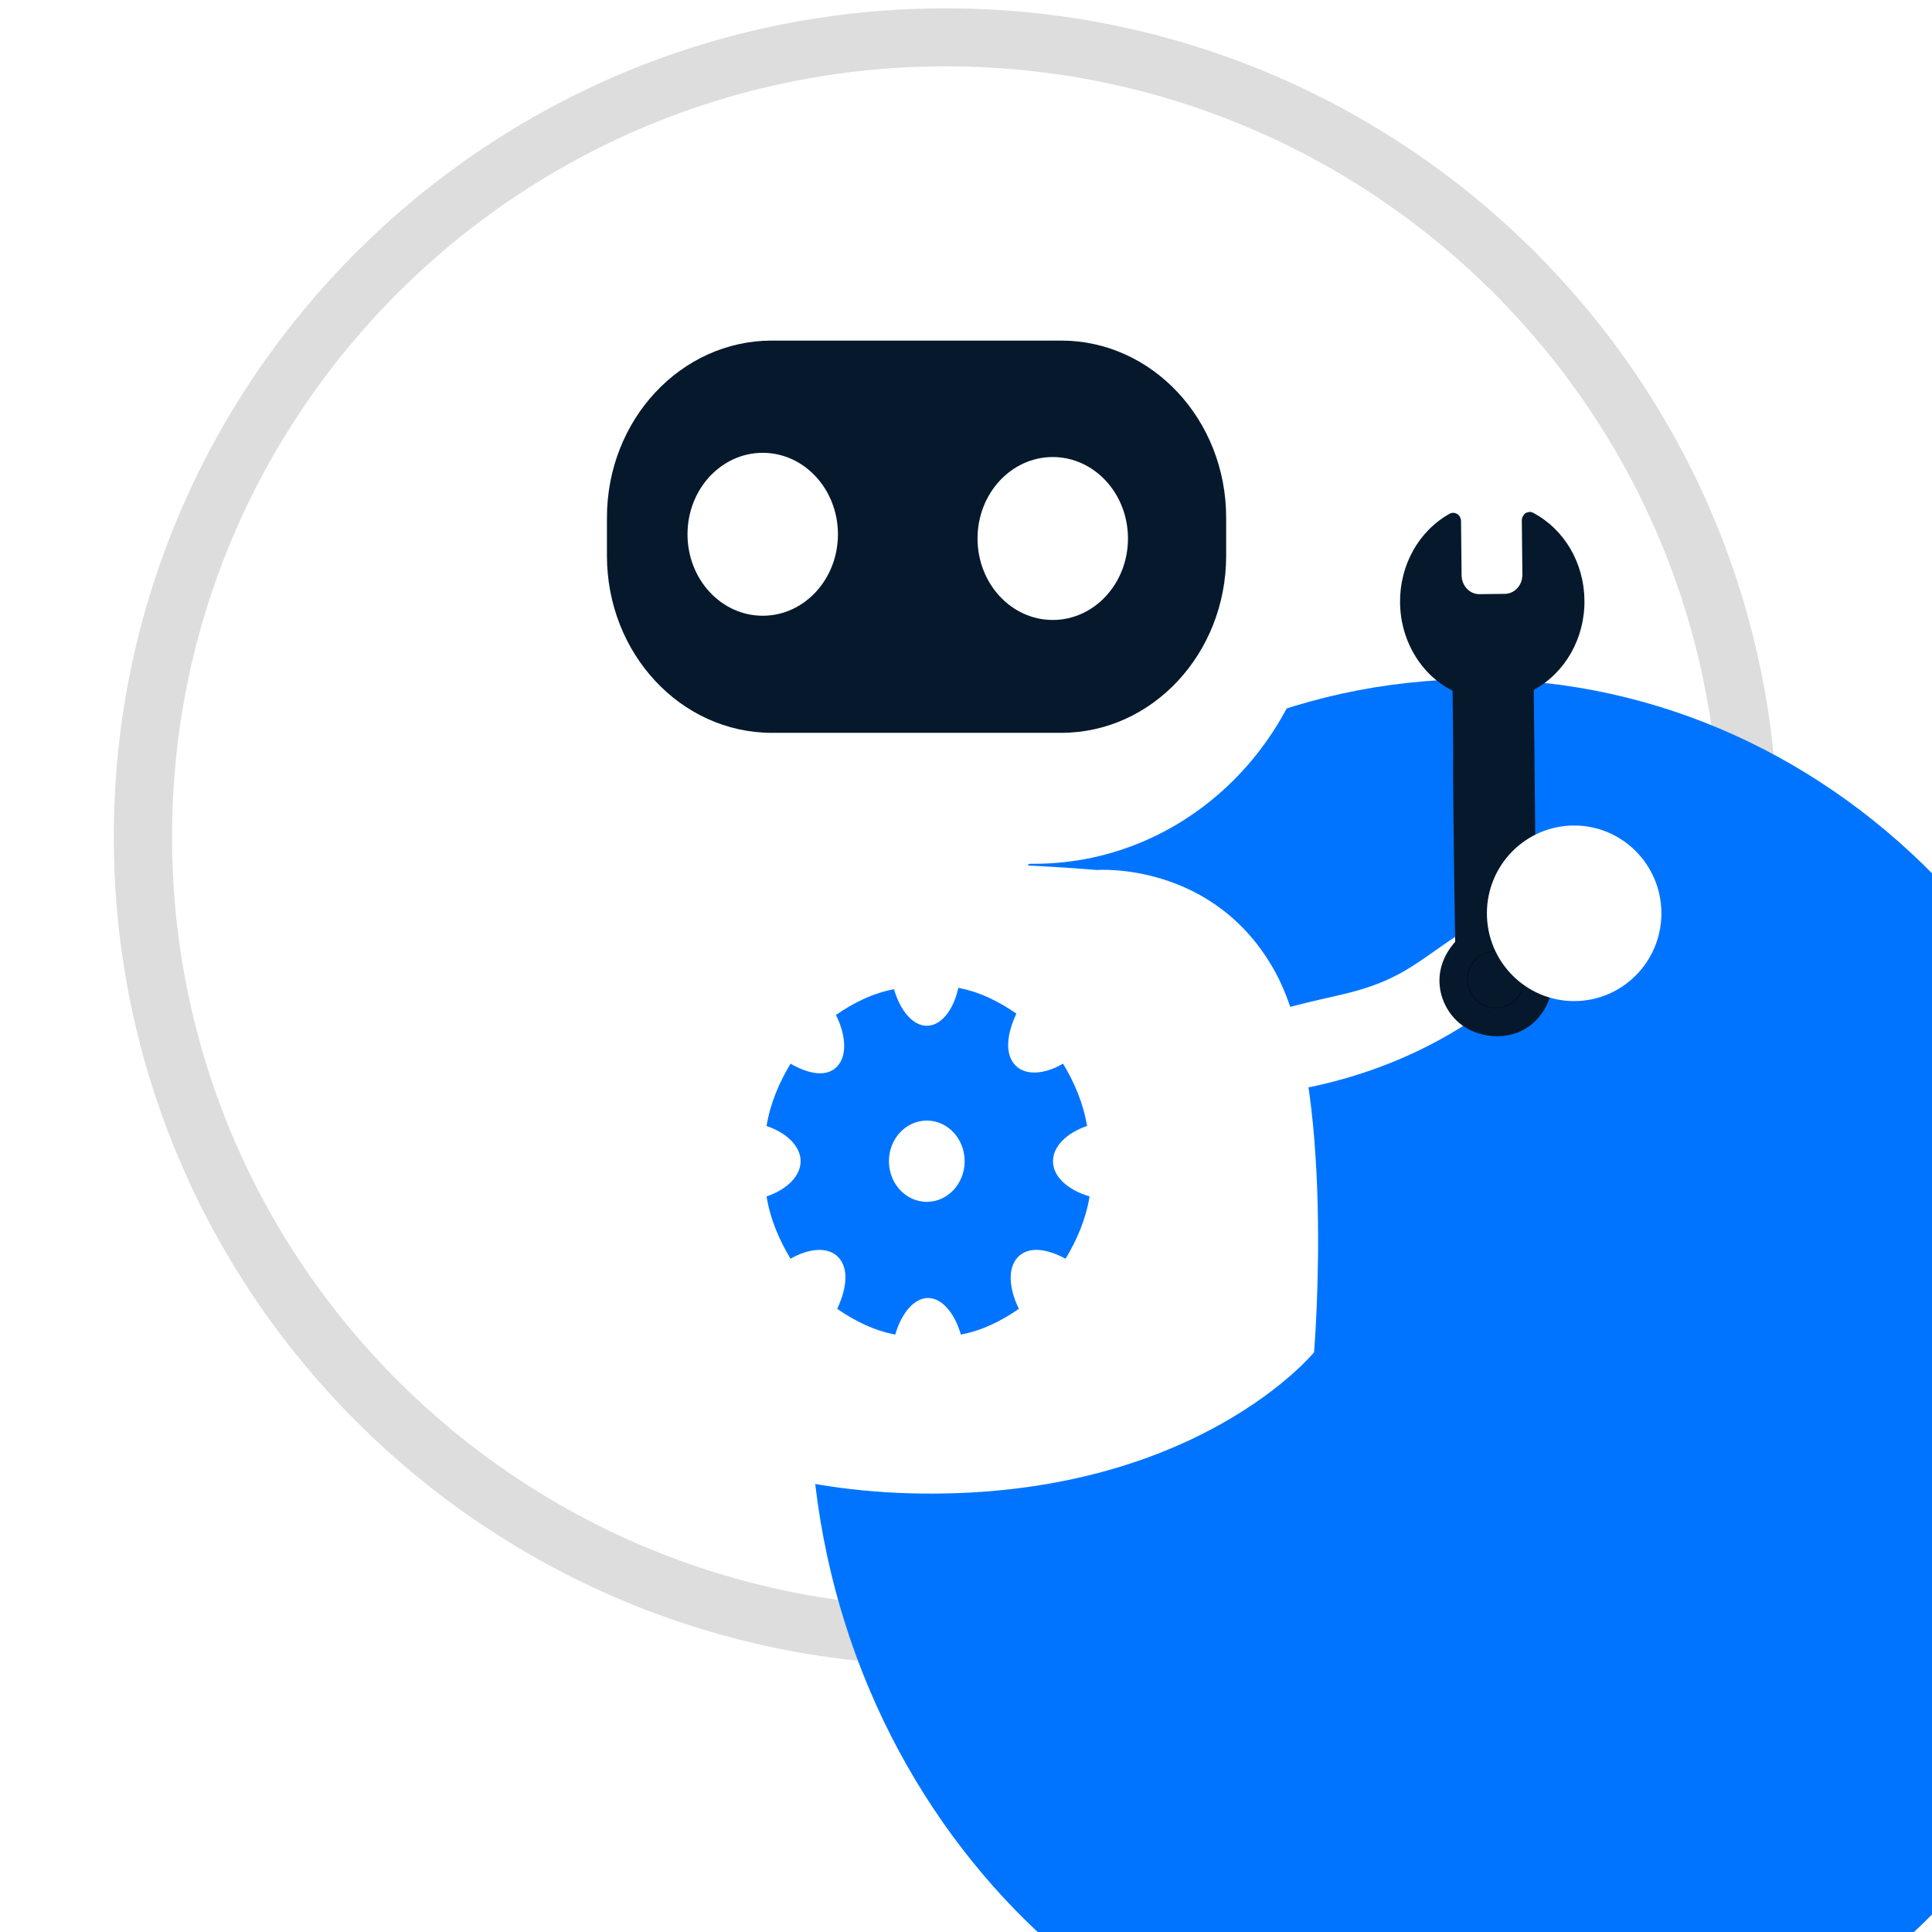
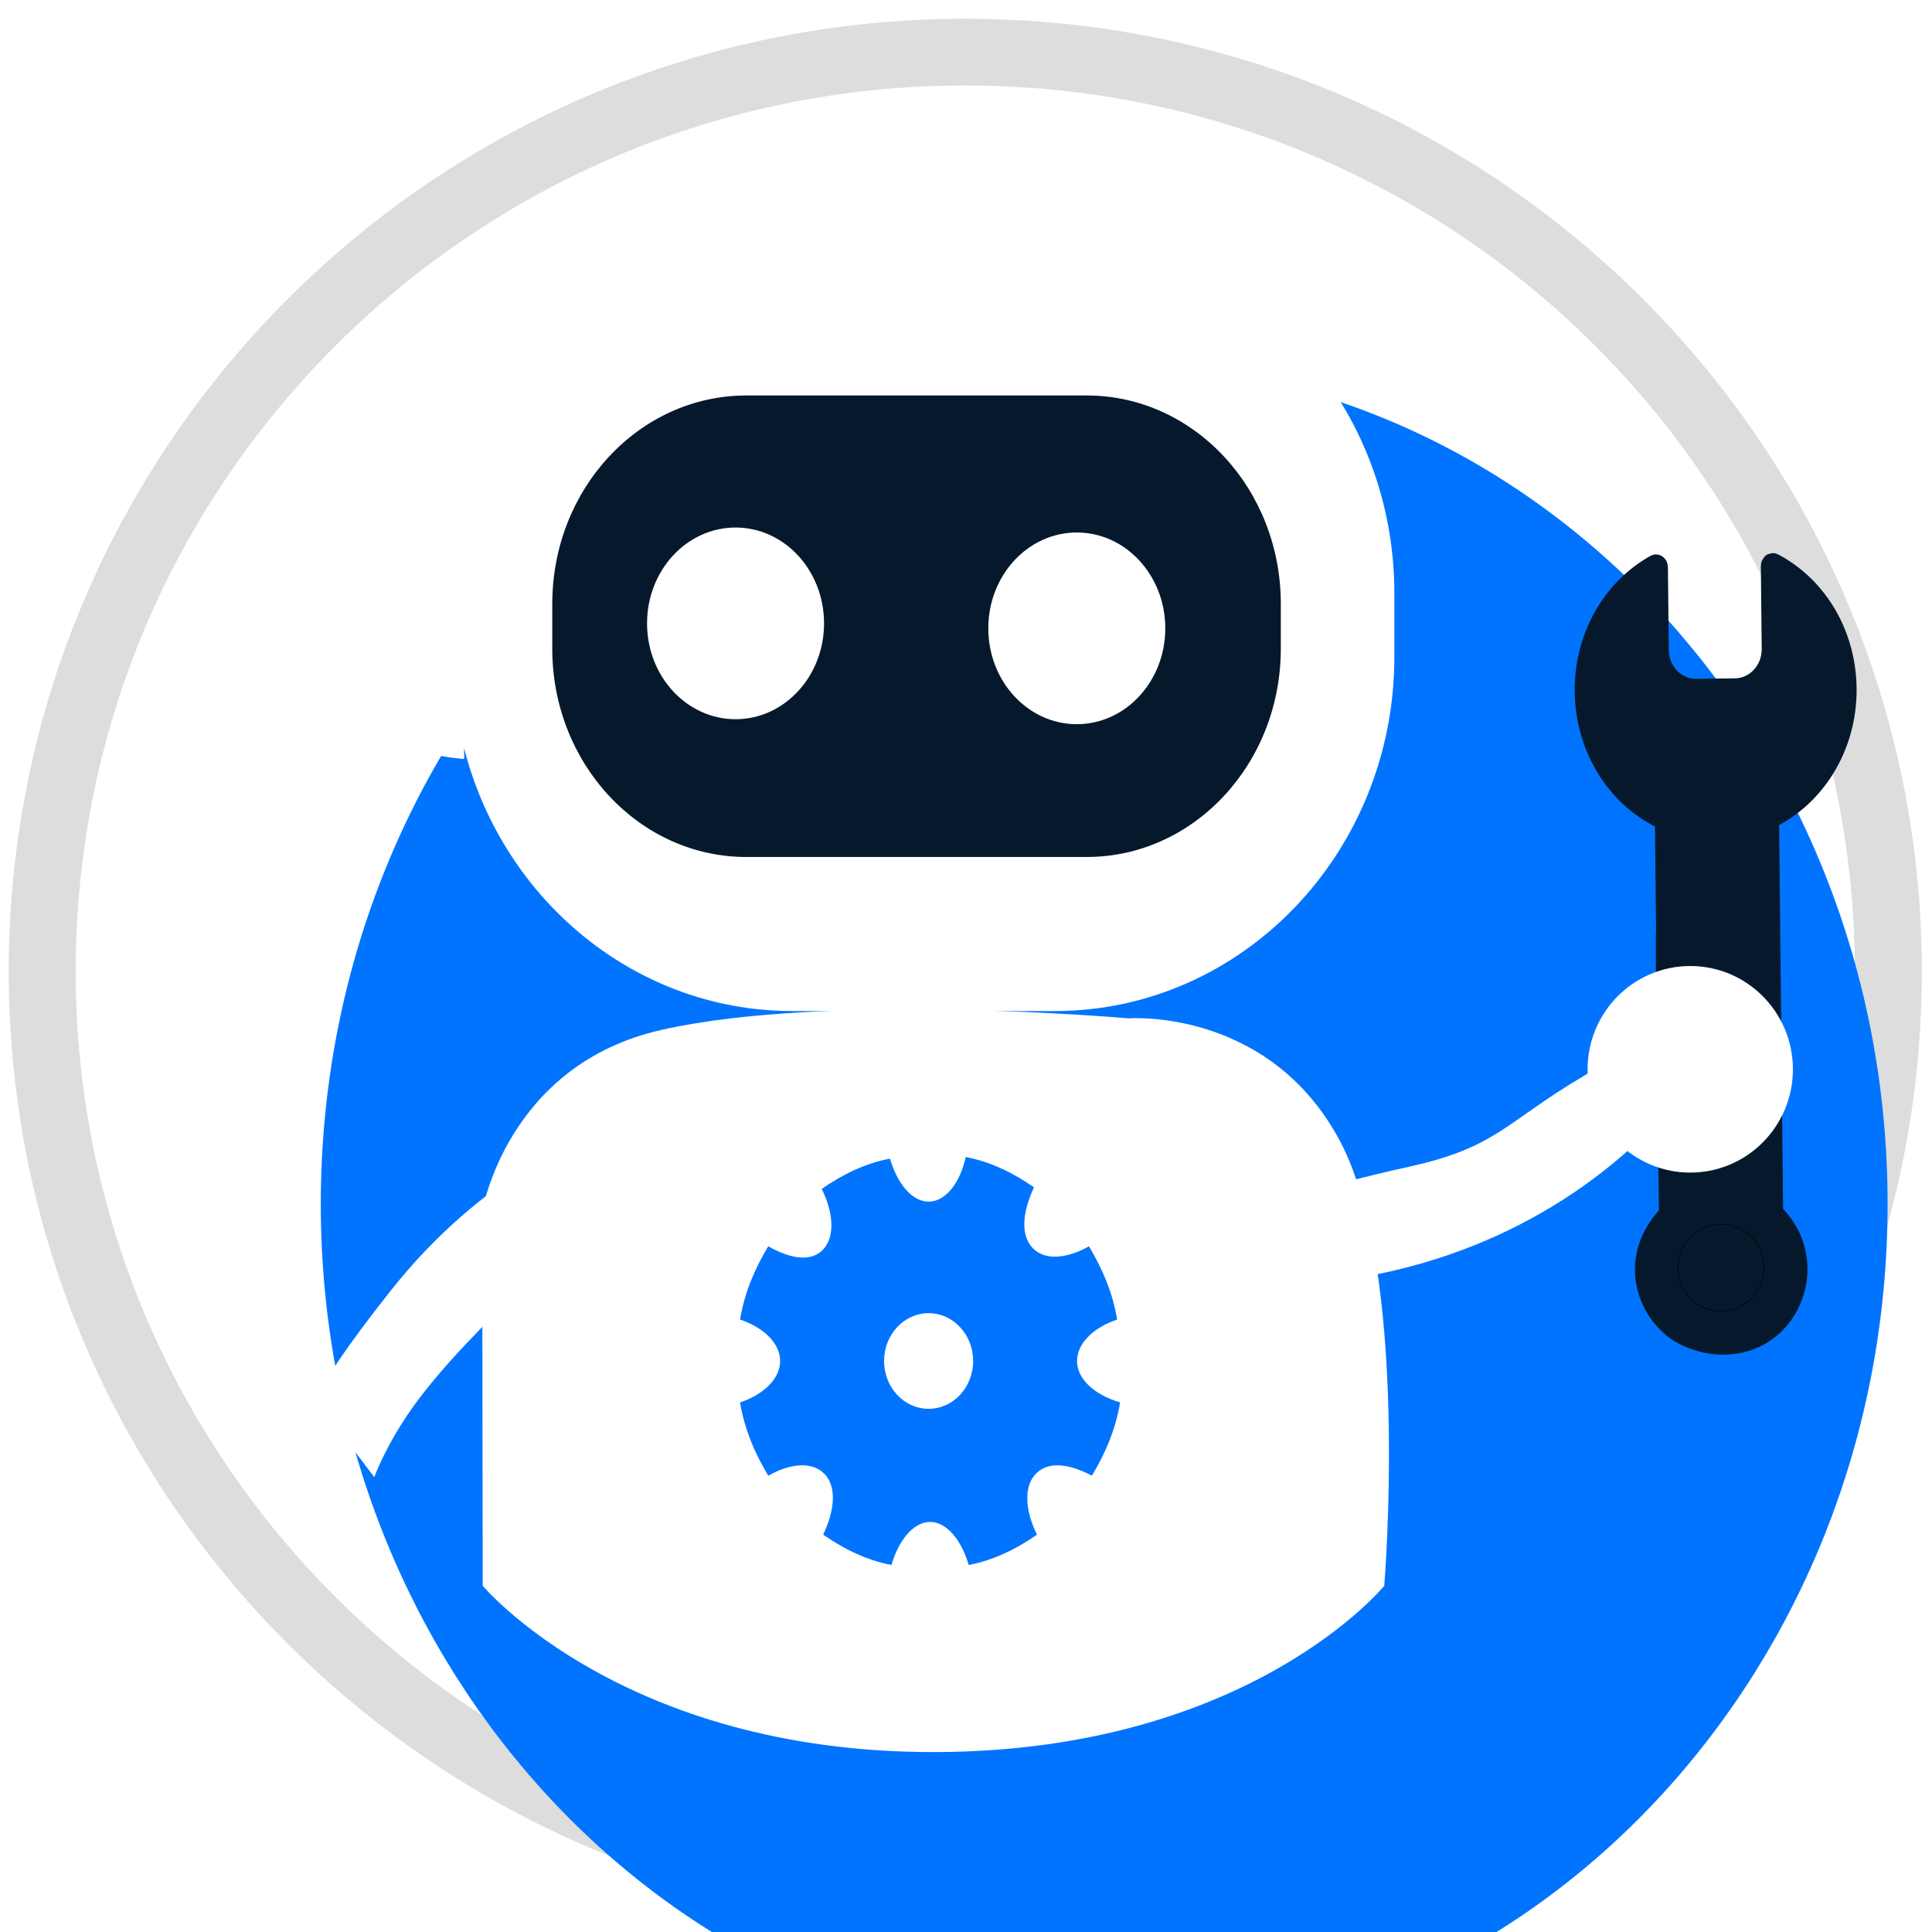
- <svg xmlns="http://www.w3.org/2000/svg" xmlns:ns1="https://boxy-svg.com" viewBox="0 0 500 500">
+ <svg xmlns="http://www.w3.org/2000/svg" xmlns:ns1="https://boxy-svg.com" viewBox="0 0 230 230">
  <defs>
    <ns1:guide x="315.311" y="172.065" angle="90" />
    <ns1:guide x="395.162" y="188.578" angle="0" />
  </defs>
-   <circle style="fill: none; stroke: rgba(0, 0, 0, 0.133); stroke-width: 9.243px;" transform="matrix(1.631286, 0, 0, 1.62455, -861.5977, -340.7928)" cx="678.205" cy="343.086" r="127.361" />
-   <circle style="fill: rgb(0, 116, 255); stroke-width: 10px; stroke: rgba(160, 159, 159, 0); transform-origin: 122.057px 111.764px;" cx="122.057" cy="111.764" r="80.712" transform="matrix(2.135006, 0, 0, 2.291679, 121.352, 104.6084)" />
-   <path style="fill: rgb(255, 255, 255); transform-origin: 378.711px 252.609px;" d="M 310.361 267.528 C 310.361 267.528 309.735 283.414 309.738 283.519 C 309.738 283.622 335.498 286.265 364.83 272.96 C 394.16 259.652 407.892 238.685 407.892 238.685 L 406.683 216.11 C 406.683 216.11 393.143 232.401 384.016 237.79 C 366.662 248.037 364.855 253.529 345.638 257.768 C 326.426 262.008 310.829 267.087 310.361 267.528 Z" />
-   <path style="fill: rgb(255, 255, 255); transform-origin: 146.05px 296.318px;" d="M 117.921 326.083 L 105.922 310.19 C 105.922 310.19 100.969 311.071 121.574 285.01 C 142.176 258.952 164.929 251.159 164.929 251.159 L 184.632 259.149 C 184.632 259.149 166.099 268.147 158.575 275.882 C 144.277 290.589 136.725 297.444 128.883 307.359 C 121.042 317.274 117.921 326.083 117.921 326.083 Z" />
-   <g transform="matrix(2.135006, 0, 0, 2.291679, -937.6274, -227.3489)" style="">
+   <circle style="fill: none; stroke: rgba(0, 0, 0, 0.133); stroke-width: 9.243px;" transform="matrix(0.862806, 0, 0, 0.859243, -470.2448, -179.1565)" cx="678.205" cy="343.086" r="127.361" />
+   <circle style="fill: rgb(0, 116, 255); stroke-width: 10px; stroke: rgba(160, 159, 159, 0); transform-origin: 122.057px 111.764px;" cx="122.057" cy="111.764" r="80.712" transform="matrix(1.155496, 0, 0, 1.240293, -9.585231, 4.715866)" />
+   <path style="fill: rgb(255, 255, 255); transform-origin: 185.7px 136.091px;" d="M 148.707 144.165 C 148.707 144.165 148.37 152.763 148.371 152.82 C 148.371 152.875 162.313 154.307 178.187 147.106 C 194.062 139.904 201.493 128.555 201.493 128.555 L 200.84 116.338 C 200.84 116.338 193.511 125.155 188.57 128.071 C 179.179 133.616 178.2 136.589 167.801 138.883 C 157.402 141.178 148.962 143.927 148.707 144.165 Z" />
+   <path style="fill: rgb(255, 255, 255); transform-origin: 59.78px 159.747px;" d="M 44.557 175.856 L 38.063 167.254 C 38.063 167.254 35.382 167.732 46.534 153.627 C 57.684 139.523 69.997 135.306 69.997 135.306 L 80.661 139.631 C 80.661 139.631 70.631 144.5 66.559 148.687 C 58.821 156.646 54.734 160.356 50.489 165.722 C 46.245 171.089 44.557 175.856 44.557 175.856 Z" />
+   <g transform="matrix(1.155496, 0, 0, 1.240293, -526.7228, -123.6687)" style="">
    <rect x="502.48" y="122.649" width="97.018" height="74.106" rx="35" ry="34" style="fill: rgb(255, 255, 255);" />
    <rect x="512.74" y="137.668" width="75.06" height="44.298" rx="20" ry="20" style="fill: rgb(6, 25, 44);" />
    <circle transform="matrix(0.484609, 0, 0, 0.488968, 407.8992, 28.09915)" cx="327.854" cy="269.793" r="18.814" style="fill: rgb(255, 255, 255);" />
    <circle transform="matrix(0.484609, 0, 0, 0.488968, 372.7423, 27.62243)" cx="327.854" cy="269.793" r="18.814" style="fill: rgb(255, 255, 255);" />
    <path style="fill: rgb(255, 255, 255);" d="M 505.524 215.994 C 505.524 215.994 508.013 201.918 524.013 198.558 C 541.331 194.922 572.108 197.454 572.108 197.454 C 572.108 197.454 586.41 196.409 593.79 209.045 C 601.17 221.681 598.456 251.922 598.456 251.922 C 598.456 251.922 584.577 267.773 552.289 267.879 C 520.001 267.985 505.572 251.913 505.572 251.913 L 505.524 215.994 Z" />
    <path style="paint-order: fill; fill: rgb(255, 255, 255);" d="M 503.341 148.304 C 503.341 148.304 494.295 147.499 492.975 153.82 C 491.655 160.141 492.944 167.204 494.415 169.219 C 496.551 172.145 503.666 172.556 503.666 172.556 C 503.666 172.556 503.548 154.441 503.341 148.304 Z" />
    <path style="transform-box: fill-box; transform-origin: 50% 50%; fill: rgb(255, 255, 255);" d="M 609.57 173.233 C 609.57 173.233 600.524 174.038 599.204 167.717 C 597.884 161.396 599.173 154.333 600.644 152.318 C 602.78 149.392 609.895 148.981 609.895 148.981 C 609.895 148.981 609.777 167.096 609.57 173.233 Z" transform="matrix(-1, 0, 0, -1, 0.00008, -0.000028)" />
  </g>
-   <g transform="matrix(0.964516, 1.012646, -0.943414, 1.035295, 323.5175, -141.2572)" style="">
+   <g transform="matrix(0.678287, 0.712134, -0.663448, 0.728062, 160.1682, -126.6643)" style="">
    <path d="M 225.035 151.532 L 193.309 119.807 C 195.486 113.44 193.885 106.386 189.083 101.584 C 184.341 96.843 177.443 95.193 171.078 97.279 C 171.055 97.287 170.969 97.328 170.946 97.338 C 170.78 97.411 170.633 97.508 170.509 97.629 C 170.502 97.634 170.493 97.636 170.487 97.642 C 170.478 97.651 170.16 98.152 170.151 98.174 C 170.092 98.331 170.059 98.496 170.055 98.666 C 170.054 98.69 170.143 99.206 170.152 99.228 C 170.161 99.251 170.172 99.272 170.182 99.295 C 170.255 99.46 170.352 99.607 170.472 99.731 C 170.479 99.738 170.48 99.747 170.487 99.754 L 177.344 106.612 C 177.989 107.256 178.344 108.111 178.344 109.02 C 178.344 109.928 177.991 110.781 177.349 111.423 L 173.91 114.862 C 173.269 115.504 172.416 115.857 171.509 115.857 L 171.508 115.857 C 170.599 115.857 169.744 115.501 169.099 114.857 L 162.242 108 C 162.235 107.993 162.226 107.991 162.219 107.985 C 162.095 107.865 161.948 107.768 161.783 107.696 C 161.76 107.686 161.738 107.675 161.714 107.666 C 161.691 107.657 161.671 107.644 161.648 107.637 C 161.507 107.591 161.364 107.574 161.222 107.57 C 161.198 107.569 161.176 107.568 161.152 107.569 C 160.982 107.573 160.817 107.606 160.661 107.665 C 160.638 107.674 160.616 107.682 160.593 107.692 C 160.432 107.762 160.286 107.859 160.158 107.981 C 160.149 107.99 160.136 107.992 160.127 108.001 C 160.12 108.008 160.118 108.017 160.112 108.024 C 159.993 108.148 159.897 108.294 159.824 108.459 C 159.814 108.483 159.802 108.504 159.793 108.528 C 159.784 108.551 159.771 108.57 159.764 108.594 C 157.685 114.963 159.334 121.862 164.069 126.597 C 167.459 129.987 171.971 131.786 176.574 131.786 C 178.489 131.786 180.417 131.454 182.289 130.815 L 190.83 139.357 C 190.634 139.335 204.464 153.087 204.464 153.087 L 214.017 162.543 C 214.086 169.641 219.67 172.963 224.874 172.349 C 228.69 171.899 234.02 168.446 234.827 162.736 C 235.605 157.237 231.716 151.562 225.035 151.532 Z" id="path64" style="fill: rgb(6, 25, 44);" />
    <circle style="stroke: rgb(0, 0, 0); fill: rgb(6, 25, 44);" transform="matrix(0.051503, -0.050376, 0.047221, 0.048278, 161.054, 177.3369)" cx="777.033" cy="491.125" r="75.322" />
  </g>
-   <circle style="fill: rgb(255, 255, 255);" transform="matrix(0.299785, 0, -0.000001, 0.301631, 174.4466, 88.22401)" cx="777.033" cy="491.125" r="75.322" />
-   <g transform="matrix(2.135006, 0, 0, 2.291679, -919.1545, -411.7073)" style="">
+   <circle style="fill: rgb(255, 255, 255);" transform="matrix(0.162249, 0, -0.000001, 0.163246, 75.14829, 47.12404)" cx="777.033" cy="491.125" r="75.322" />
+   <g transform="matrix(1.155496, 0, 0, 1.240293, -516.725, -223.4463)" style="">
    <path class="st0" d="M 562.285 306.812 C 561.826 304.212 560.755 301.918 559.379 299.777 C 557.084 301 554.79 301.153 553.566 299.93 C 552.343 298.706 552.496 296.565 553.719 294.118 C 551.578 292.741 549.284 291.67 546.684 291.211 C 546.072 293.812 544.542 295.494 542.86 295.494 C 541.177 295.494 539.648 293.812 538.883 291.364 C 536.283 291.823 533.989 292.894 531.847 294.27 C 533.071 296.565 533.224 298.859 532 300.083 C 530.777 301.306 528.635 301 526.341 299.777 C 524.964 301.918 523.894 304.212 523.435 306.812 C 525.882 307.577 527.565 309.107 527.565 310.789 C 527.565 312.472 525.882 314.001 523.435 314.766 C 523.894 317.366 524.964 319.66 526.341 321.802 C 528.635 320.578 530.93 320.425 532.153 321.649 C 533.377 322.872 533.224 325.014 532 327.461 C 534.142 328.837 536.436 329.908 539.036 330.367 C 539.801 327.92 541.33 326.237 543.013 326.237 C 544.695 326.237 546.225 327.92 546.989 330.367 C 549.59 329.908 551.884 328.837 554.025 327.461 C 552.802 325.167 552.649 322.872 553.872 321.649 C 555.096 320.425 557.237 320.578 559.684 321.802 C 561.061 319.66 562.132 317.366 562.591 314.766 C 559.837 314.001 558.155 312.472 558.155 310.789 C 558.155 309.107 559.837 307.577 562.285 306.812 Z" style="stroke-linecap: round; stroke-linejoin: round; stroke-miterlimit: 10; stroke-width: 2px; fill: rgb(0, 116, 255);" />
    <circle class="st0" cx="542.86" cy="310.789" r="4.589" style="stroke-linecap: round; stroke-linejoin: round; stroke-miterlimit: 10; stroke-width: 2px; fill: rgb(255, 255, 255);" />
  </g>
</svg>
